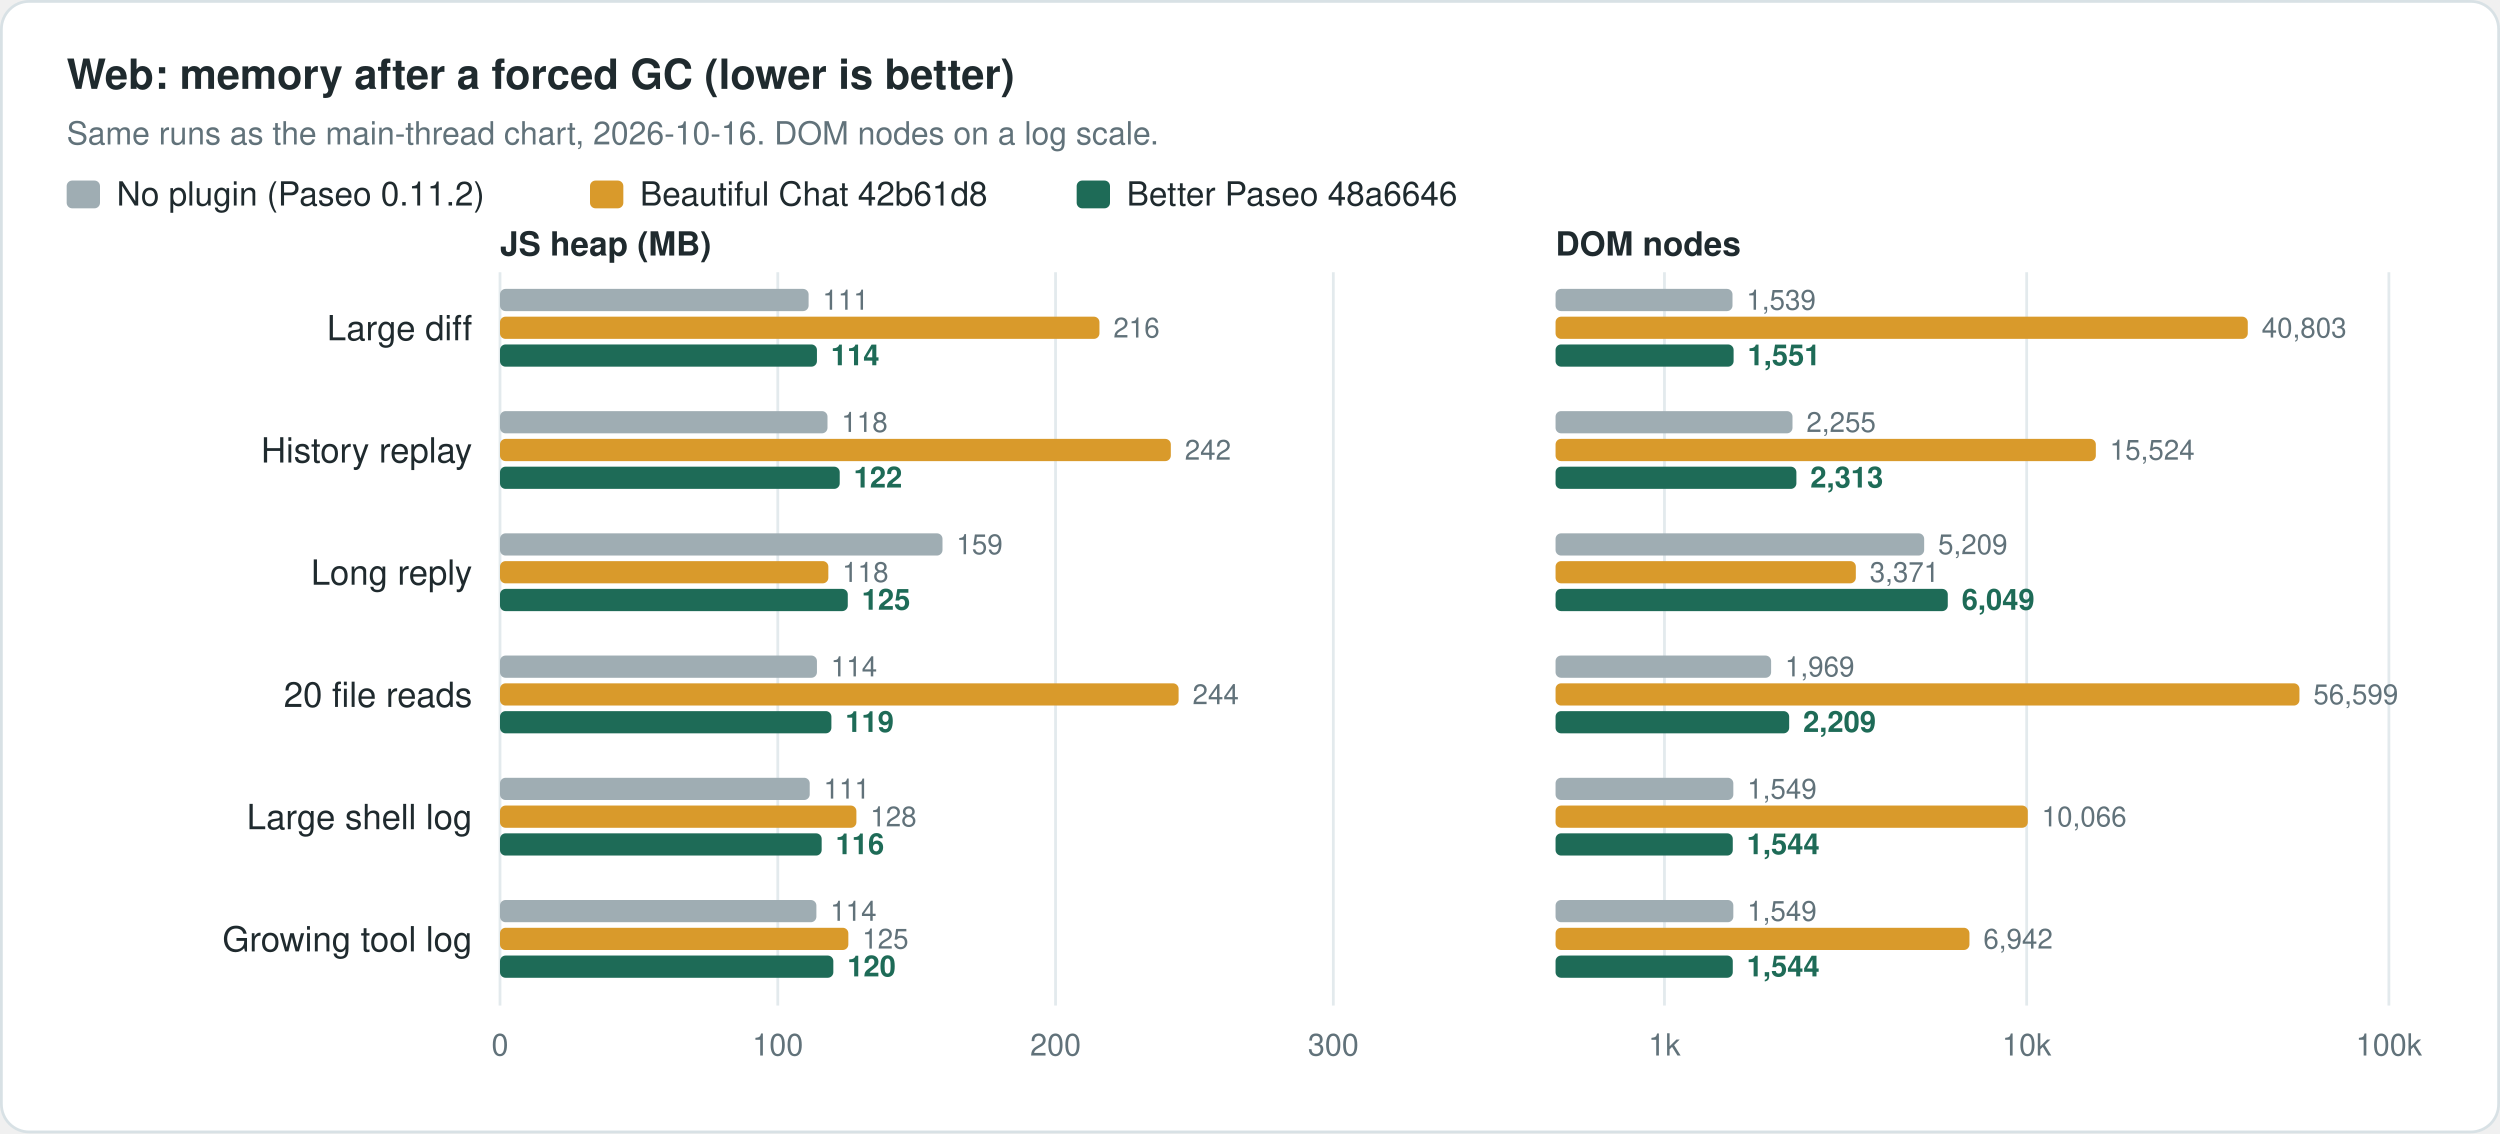
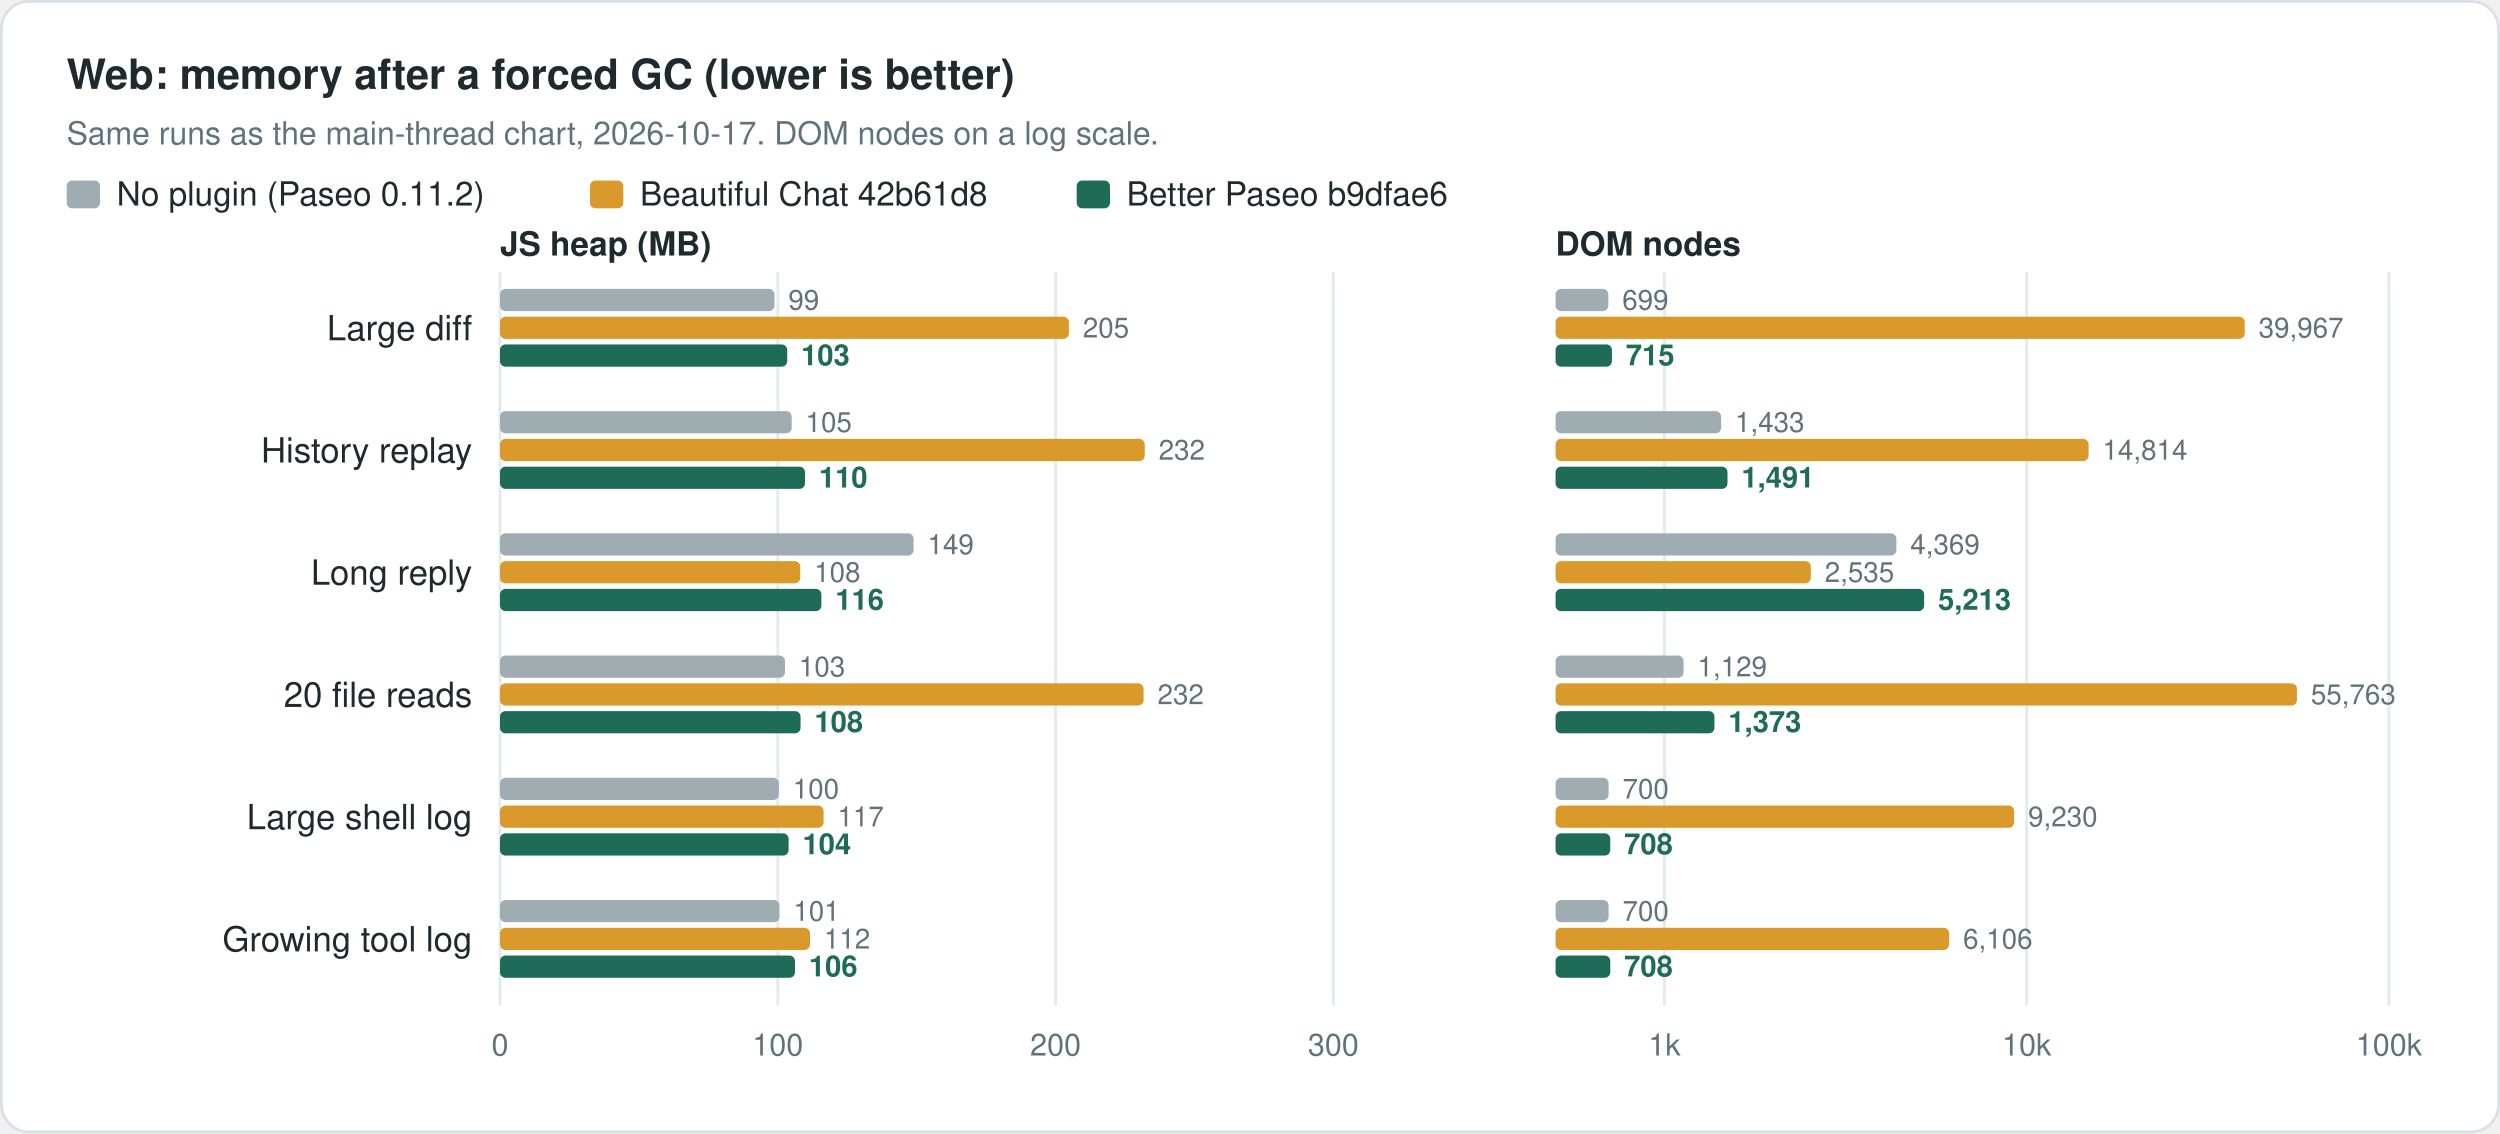
<svg xmlns="http://www.w3.org/2000/svg" viewBox="0 0 900 408" width="900" height="408" role="img">
  <rect x="0.5" y="0.5" width="899" height="407" rx="10" fill="#ffffff" stroke="#d8e1e5" />
  <text x="24.0" y="32.0" text-anchor="start" fill="#1f2a2e" font-size="15" font-weight="600" font-family="-apple-system, BlinkMacSystemFont, 'Segoe UI', Helvetica, Arial, sans-serif">Web: memory after a forced GC (lower is better)</text>
-   <text x="24.0" y="52.0" text-anchor="start" fill="#61727a" font-size="11.5" font-weight="400" font-family="-apple-system, BlinkMacSystemFont, 'Segoe UI', Helvetica, Arial, sans-serif">Same runs as the main-thread chart, 2026-10-16. DOM nodes on a log scale.</text>
+   <text x="24.0" y="52.0" text-anchor="start" fill="#61727a" font-size="11.5" font-weight="400" font-family="-apple-system, BlinkMacSystemFont, 'Segoe UI', Helvetica, Arial, sans-serif">Same runs as the main-thread chart, 2026-10-17. DOM nodes on a log scale.</text>
  <rect x="24.0" y="65.0" width="12.0" height="10" rx="2" fill="#9fadb3" />
  <text x="42.0" y="74.0" text-anchor="start" fill="#1f2a2e" font-size="12" font-weight="400" font-family="-apple-system, BlinkMacSystemFont, 'Segoe UI', Helvetica, Arial, sans-serif">No plugin (Paseo 0.11.2)</text>
  <rect x="212.4" y="65.0" width="12.0" height="10" rx="2" fill="#d99a2b" />
  <text x="230.4" y="74.0" text-anchor="start" fill="#1f2a2e" font-size="12" font-weight="400" font-family="-apple-system, BlinkMacSystemFont, 'Segoe UI', Helvetica, Arial, sans-serif">Beautiful Chat 42b61d8</text>
  <rect x="387.6" y="65.0" width="12.0" height="10" rx="2" fill="#1e6b57" />
-   <text x="405.6" y="74.0" text-anchor="start" fill="#1f2a2e" font-size="12" font-weight="400" font-family="-apple-system, BlinkMacSystemFont, 'Segoe UI', Helvetica, Arial, sans-serif">Better Paseo 48a6646</text>
+   <text x="405.6" y="74.0" text-anchor="start" fill="#1f2a2e" font-size="12" font-weight="400" font-family="-apple-system, BlinkMacSystemFont, 'Segoe UI', Helvetica, Arial, sans-serif">Better Paseo b9dfae6</text>
  <text x="180.0" y="92.0" text-anchor="start" fill="#1f2a2e" font-size="12" font-weight="600" font-family="-apple-system, BlinkMacSystemFont, 'Segoe UI', Helvetica, Arial, sans-serif">JS heap (MB)</text>
  <line x1="180.0" y1="98" x2="180.0" y2="362" stroke="#e3eaed" stroke-width="1" />
  <text x="180.0" y="380.0" text-anchor="middle" fill="#61727a" font-size="11" font-weight="400" font-family="-apple-system, BlinkMacSystemFont, 'Segoe UI', Helvetica, Arial, sans-serif">0</text>
  <line x1="280.0" y1="98" x2="280.0" y2="362" stroke="#e3eaed" stroke-width="1" />
  <text x="280.0" y="380.0" text-anchor="middle" fill="#61727a" font-size="11" font-weight="400" font-family="-apple-system, BlinkMacSystemFont, 'Segoe UI', Helvetica, Arial, sans-serif">100</text>
  <line x1="380.0" y1="98" x2="380.0" y2="362" stroke="#e3eaed" stroke-width="1" />
  <text x="380.0" y="380.0" text-anchor="middle" fill="#61727a" font-size="11" font-weight="400" font-family="-apple-system, BlinkMacSystemFont, 'Segoe UI', Helvetica, Arial, sans-serif">200</text>
  <line x1="480.0" y1="98" x2="480.0" y2="362" stroke="#e3eaed" stroke-width="1" />
  <text x="480.0" y="380.0" text-anchor="middle" fill="#61727a" font-size="11" font-weight="400" font-family="-apple-system, BlinkMacSystemFont, 'Segoe UI', Helvetica, Arial, sans-serif">300</text>
  <text x="560.0" y="92.0" text-anchor="start" fill="#1f2a2e" font-size="12" font-weight="600" font-family="-apple-system, BlinkMacSystemFont, 'Segoe UI', Helvetica, Arial, sans-serif">DOM nodes</text>
  <line x1="599.2" y1="98" x2="599.2" y2="362" stroke="#e3eaed" stroke-width="1" />
  <text x="599.2" y="380.0" text-anchor="middle" fill="#61727a" font-size="11" font-weight="400" font-family="-apple-system, BlinkMacSystemFont, 'Segoe UI', Helvetica, Arial, sans-serif">1k</text>
  <line x1="729.6" y1="98" x2="729.6" y2="362" stroke="#e3eaed" stroke-width="1" />
  <text x="729.6" y="380.0" text-anchor="middle" fill="#61727a" font-size="11" font-weight="400" font-family="-apple-system, BlinkMacSystemFont, 'Segoe UI', Helvetica, Arial, sans-serif">10k</text>
  <line x1="860.0" y1="98" x2="860.0" y2="362" stroke="#e3eaed" stroke-width="1" />
  <text x="860.0" y="380.0" text-anchor="middle" fill="#61727a" font-size="11" font-weight="400" font-family="-apple-system, BlinkMacSystemFont, 'Segoe UI', Helvetica, Arial, sans-serif">100k</text>
  <text x="170.0" y="122.5" text-anchor="end" fill="#1f2a2e" font-size="12.5" font-weight="400" font-family="-apple-system, BlinkMacSystemFont, 'Segoe UI', Helvetica, Arial, sans-serif">Large diff</text>
-   <rect x="180.0" y="104.0" width="111.1" height="8" rx="2" fill="#9fadb3" />
-   <text x="296.1" y="111.5" text-anchor="start" fill="#61727a" font-size="10" font-weight="400" font-family="-apple-system, BlinkMacSystemFont, 'Segoe UI', Helvetica, Arial, sans-serif">111</text>
-   <rect x="180.0" y="114.0" width="215.8" height="8" rx="2" fill="#d99a2b" />
-   <text x="400.8" y="121.5" text-anchor="start" fill="#61727a" font-size="10" font-weight="400" font-family="-apple-system, BlinkMacSystemFont, 'Segoe UI', Helvetica, Arial, sans-serif">216</text>
-   <rect x="180.0" y="124.0" width="114.1" height="8" rx="2" fill="#1e6b57" />
-   <text x="299.1" y="131.5" text-anchor="start" fill="#1e6b57" font-size="10.5" font-weight="600" font-family="-apple-system, BlinkMacSystemFont, 'Segoe UI', Helvetica, Arial, sans-serif">114</text>
-   <rect x="560.0" y="104.0" width="63.7" height="8" rx="2" fill="#9fadb3" />
-   <text x="628.7" y="111.5" text-anchor="start" fill="#61727a" font-size="10" font-weight="400" font-family="-apple-system, BlinkMacSystemFont, 'Segoe UI', Helvetica, Arial, sans-serif">1,539</text>
-   <rect x="560.0" y="114.0" width="249.2" height="8" rx="2" fill="#d99a2b" />
-   <text x="814.2" y="121.5" text-anchor="start" fill="#61727a" font-size="10" font-weight="400" font-family="-apple-system, BlinkMacSystemFont, 'Segoe UI', Helvetica, Arial, sans-serif">40,803</text>
-   <rect x="560.0" y="124.0" width="64.1" height="8" rx="2" fill="#1e6b57" />
-   <text x="629.1" y="131.5" text-anchor="start" fill="#1e6b57" font-size="10.5" font-weight="600" font-family="-apple-system, BlinkMacSystemFont, 'Segoe UI', Helvetica, Arial, sans-serif">1,551</text>
+   <rect x="180.0" y="104.0" width="98.8" height="8" rx="2" fill="#9fadb3" />
+   <text x="283.8" y="111.5" text-anchor="start" fill="#61727a" font-size="10" font-weight="400" font-family="-apple-system, BlinkMacSystemFont, 'Segoe UI', Helvetica, Arial, sans-serif">99</text>
+   <rect x="180.0" y="114.0" width="204.8" height="8" rx="2" fill="#d99a2b" />
+   <text x="389.8" y="121.5" text-anchor="start" fill="#61727a" font-size="10" font-weight="400" font-family="-apple-system, BlinkMacSystemFont, 'Segoe UI', Helvetica, Arial, sans-serif">205</text>
+   <rect x="180.0" y="124.0" width="103.4" height="8" rx="2" fill="#1e6b57" />
+   <text x="288.4" y="131.5" text-anchor="start" fill="#1e6b57" font-size="10.5" font-weight="600" font-family="-apple-system, BlinkMacSystemFont, 'Segoe UI', Helvetica, Arial, sans-serif">103</text>
+   <rect x="560.0" y="104.0" width="19.0" height="8" rx="2" fill="#9fadb3" />
+   <text x="584.0" y="111.5" text-anchor="start" fill="#61727a" font-size="10" font-weight="400" font-family="-apple-system, BlinkMacSystemFont, 'Segoe UI', Helvetica, Arial, sans-serif">699</text>
+   <rect x="560.0" y="114.0" width="248.1" height="8" rx="2" fill="#d99a2b" />
+   <text x="813.1" y="121.5" text-anchor="start" fill="#61727a" font-size="10" font-weight="400" font-family="-apple-system, BlinkMacSystemFont, 'Segoe UI', Helvetica, Arial, sans-serif">39,967</text>
+   <rect x="560.0" y="124.0" width="20.3" height="8" rx="2" fill="#1e6b57" />
+   <text x="585.3" y="131.5" text-anchor="start" fill="#1e6b57" font-size="10.5" font-weight="600" font-family="-apple-system, BlinkMacSystemFont, 'Segoe UI', Helvetica, Arial, sans-serif">715</text>
  <text x="170.0" y="166.5" text-anchor="end" fill="#1f2a2e" font-size="12.5" font-weight="400" font-family="-apple-system, BlinkMacSystemFont, 'Segoe UI', Helvetica, Arial, sans-serif">History replay</text>
-   <rect x="180.0" y="148.0" width="117.9" height="8" rx="2" fill="#9fadb3" />
-   <text x="302.9" y="155.5" text-anchor="start" fill="#61727a" font-size="10" font-weight="400" font-family="-apple-system, BlinkMacSystemFont, 'Segoe UI', Helvetica, Arial, sans-serif">118</text>
-   <rect x="180.0" y="158.0" width="241.5" height="8" rx="2" fill="#d99a2b" />
-   <text x="426.5" y="165.5" text-anchor="start" fill="#61727a" font-size="10" font-weight="400" font-family="-apple-system, BlinkMacSystemFont, 'Segoe UI', Helvetica, Arial, sans-serif">242</text>
-   <rect x="180.0" y="168.0" width="122.3" height="8" rx="2" fill="#1e6b57" />
-   <text x="307.3" y="175.5" text-anchor="start" fill="#1e6b57" font-size="10.5" font-weight="600" font-family="-apple-system, BlinkMacSystemFont, 'Segoe UI', Helvetica, Arial, sans-serif">122</text>
-   <rect x="560.0" y="148.0" width="85.3" height="8" rx="2" fill="#9fadb3" />
-   <text x="650.3" y="155.5" text-anchor="start" fill="#61727a" font-size="10" font-weight="400" font-family="-apple-system, BlinkMacSystemFont, 'Segoe UI', Helvetica, Arial, sans-serif">2,255</text>
-   <rect x="560.0" y="158.0" width="194.5" height="8" rx="2" fill="#d99a2b" />
-   <text x="759.5" y="165.5" text-anchor="start" fill="#61727a" font-size="10" font-weight="400" font-family="-apple-system, BlinkMacSystemFont, 'Segoe UI', Helvetica, Arial, sans-serif">15,524</text>
-   <rect x="560.0" y="168.0" width="86.7" height="8" rx="2" fill="#1e6b57" />
-   <text x="651.7" y="175.5" text-anchor="start" fill="#1e6b57" font-size="10.5" font-weight="600" font-family="-apple-system, BlinkMacSystemFont, 'Segoe UI', Helvetica, Arial, sans-serif">2,313</text>
+   <rect x="180.0" y="148.0" width="105.0" height="8" rx="2" fill="#9fadb3" />
+   <text x="290.0" y="155.5" text-anchor="start" fill="#61727a" font-size="10" font-weight="400" font-family="-apple-system, BlinkMacSystemFont, 'Segoe UI', Helvetica, Arial, sans-serif">105</text>
+   <rect x="180.0" y="158.0" width="232.1" height="8" rx="2" fill="#d99a2b" />
+   <text x="417.1" y="165.5" text-anchor="start" fill="#61727a" font-size="10" font-weight="400" font-family="-apple-system, BlinkMacSystemFont, 'Segoe UI', Helvetica, Arial, sans-serif">232</text>
+   <rect x="180.0" y="168.0" width="109.8" height="8" rx="2" fill="#1e6b57" />
+   <text x="294.8" y="175.5" text-anchor="start" fill="#1e6b57" font-size="10.5" font-weight="600" font-family="-apple-system, BlinkMacSystemFont, 'Segoe UI', Helvetica, Arial, sans-serif">110</text>
+   <rect x="560.0" y="148.0" width="59.6" height="8" rx="2" fill="#9fadb3" />
+   <text x="624.6" y="155.5" text-anchor="start" fill="#61727a" font-size="10" font-weight="400" font-family="-apple-system, BlinkMacSystemFont, 'Segoe UI', Helvetica, Arial, sans-serif">1,433</text>
+   <rect x="560.0" y="158.0" width="191.9" height="8" rx="2" fill="#d99a2b" />
+   <text x="756.9" y="165.5" text-anchor="start" fill="#61727a" font-size="10" font-weight="400" font-family="-apple-system, BlinkMacSystemFont, 'Segoe UI', Helvetica, Arial, sans-serif">14,814</text>
+   <rect x="560.0" y="168.0" width="61.9" height="8" rx="2" fill="#1e6b57" />
+   <text x="626.9" y="175.5" text-anchor="start" fill="#1e6b57" font-size="10.5" font-weight="600" font-family="-apple-system, BlinkMacSystemFont, 'Segoe UI', Helvetica, Arial, sans-serif">1,491</text>
  <text x="170.0" y="210.5" text-anchor="end" fill="#1f2a2e" font-size="12.5" font-weight="400" font-family="-apple-system, BlinkMacSystemFont, 'Segoe UI', Helvetica, Arial, sans-serif">Long reply</text>
-   <rect x="180.0" y="192.0" width="159.3" height="8" rx="2" fill="#9fadb3" />
-   <text x="344.3" y="199.5" text-anchor="start" fill="#61727a" font-size="10" font-weight="400" font-family="-apple-system, BlinkMacSystemFont, 'Segoe UI', Helvetica, Arial, sans-serif">159</text>
-   <rect x="180.0" y="202.0" width="118.2" height="8" rx="2" fill="#d99a2b" />
-   <text x="303.2" y="209.5" text-anchor="start" fill="#61727a" font-size="10" font-weight="400" font-family="-apple-system, BlinkMacSystemFont, 'Segoe UI', Helvetica, Arial, sans-serif">118</text>
-   <rect x="180.0" y="212.0" width="125.2" height="8" rx="2" fill="#1e6b57" />
-   <text x="310.2" y="219.5" text-anchor="start" fill="#1e6b57" font-size="10.5" font-weight="600" font-family="-apple-system, BlinkMacSystemFont, 'Segoe UI', Helvetica, Arial, sans-serif">125</text>
-   <rect x="560.0" y="192.0" width="132.7" height="8" rx="2" fill="#9fadb3" />
-   <text x="697.7" y="199.5" text-anchor="start" fill="#61727a" font-size="10" font-weight="400" font-family="-apple-system, BlinkMacSystemFont, 'Segoe UI', Helvetica, Arial, sans-serif">5,209</text>
-   <rect x="560.0" y="202.0" width="108.1" height="8" rx="2" fill="#d99a2b" />
-   <text x="673.1" y="209.5" text-anchor="start" fill="#61727a" font-size="10" font-weight="400" font-family="-apple-system, BlinkMacSystemFont, 'Segoe UI', Helvetica, Arial, sans-serif">3,371</text>
-   <rect x="560.0" y="212.0" width="141.2" height="8" rx="2" fill="#1e6b57" />
-   <text x="706.2" y="219.5" text-anchor="start" fill="#1e6b57" font-size="10.5" font-weight="600" font-family="-apple-system, BlinkMacSystemFont, 'Segoe UI', Helvetica, Arial, sans-serif">6,049</text>
+   <rect x="180.0" y="192.0" width="148.9" height="8" rx="2" fill="#9fadb3" />
+   <text x="333.9" y="199.5" text-anchor="start" fill="#61727a" font-size="10" font-weight="400" font-family="-apple-system, BlinkMacSystemFont, 'Segoe UI', Helvetica, Arial, sans-serif">149</text>
+   <rect x="180.0" y="202.0" width="108.1" height="8" rx="2" fill="#d99a2b" />
+   <text x="293.1" y="209.5" text-anchor="start" fill="#61727a" font-size="10" font-weight="400" font-family="-apple-system, BlinkMacSystemFont, 'Segoe UI', Helvetica, Arial, sans-serif">108</text>
+   <rect x="180.0" y="212.0" width="115.7" height="8" rx="2" fill="#1e6b57" />
+   <text x="300.7" y="219.5" text-anchor="start" fill="#1e6b57" font-size="10.5" font-weight="600" font-family="-apple-system, BlinkMacSystemFont, 'Segoe UI', Helvetica, Arial, sans-serif">116</text>
+   <rect x="560.0" y="192.0" width="122.7" height="8" rx="2" fill="#9fadb3" />
+   <text x="687.7" y="199.5" text-anchor="start" fill="#61727a" font-size="10" font-weight="400" font-family="-apple-system, BlinkMacSystemFont, 'Segoe UI', Helvetica, Arial, sans-serif">4,369</text>
+   <rect x="560.0" y="202.0" width="91.9" height="8" rx="2" fill="#d99a2b" />
+   <text x="656.9" y="209.5" text-anchor="start" fill="#61727a" font-size="10" font-weight="400" font-family="-apple-system, BlinkMacSystemFont, 'Segoe UI', Helvetica, Arial, sans-serif">2,535</text>
+   <rect x="560.0" y="212.0" width="132.7" height="8" rx="2" fill="#1e6b57" />
+   <text x="697.7" y="219.5" text-anchor="start" fill="#1e6b57" font-size="10.5" font-weight="600" font-family="-apple-system, BlinkMacSystemFont, 'Segoe UI', Helvetica, Arial, sans-serif">5,213</text>
  <text x="170.0" y="254.5" text-anchor="end" fill="#1f2a2e" font-size="12.5" font-weight="400" font-family="-apple-system, BlinkMacSystemFont, 'Segoe UI', Helvetica, Arial, sans-serif">20 file reads</text>
-   <rect x="180.0" y="236.0" width="114.1" height="8" rx="2" fill="#9fadb3" />
-   <text x="299.1" y="243.5" text-anchor="start" fill="#61727a" font-size="10" font-weight="400" font-family="-apple-system, BlinkMacSystemFont, 'Segoe UI', Helvetica, Arial, sans-serif">114</text>
-   <rect x="180.0" y="246.0" width="244.3" height="8" rx="2" fill="#d99a2b" />
-   <text x="429.3" y="253.5" text-anchor="start" fill="#61727a" font-size="10" font-weight="400" font-family="-apple-system, BlinkMacSystemFont, 'Segoe UI', Helvetica, Arial, sans-serif">244</text>
-   <rect x="180.0" y="256.0" width="119.3" height="8" rx="2" fill="#1e6b57" />
-   <text x="304.3" y="263.5" text-anchor="start" fill="#1e6b57" font-size="10.5" font-weight="600" font-family="-apple-system, BlinkMacSystemFont, 'Segoe UI', Helvetica, Arial, sans-serif">119</text>
-   <rect x="560.0" y="236.0" width="77.6" height="8" rx="2" fill="#9fadb3" />
-   <text x="642.6" y="243.5" text-anchor="start" fill="#61727a" font-size="10" font-weight="400" font-family="-apple-system, BlinkMacSystemFont, 'Segoe UI', Helvetica, Arial, sans-serif">1,969</text>
-   <rect x="560.0" y="246.0" width="267.8" height="8" rx="2" fill="#d99a2b" />
-   <text x="832.8" y="253.5" text-anchor="start" fill="#61727a" font-size="10" font-weight="400" font-family="-apple-system, BlinkMacSystemFont, 'Segoe UI', Helvetica, Arial, sans-serif">56,599</text>
-   <rect x="560.0" y="256.0" width="84.1" height="8" rx="2" fill="#1e6b57" />
-   <text x="649.1" y="263.5" text-anchor="start" fill="#1e6b57" font-size="10.5" font-weight="600" font-family="-apple-system, BlinkMacSystemFont, 'Segoe UI', Helvetica, Arial, sans-serif">2,209</text>
+   <rect x="180.0" y="236.0" width="102.6" height="8" rx="2" fill="#9fadb3" />
+   <text x="287.6" y="243.5" text-anchor="start" fill="#61727a" font-size="10" font-weight="400" font-family="-apple-system, BlinkMacSystemFont, 'Segoe UI', Helvetica, Arial, sans-serif">103</text>
+   <rect x="180.0" y="246.0" width="231.7" height="8" rx="2" fill="#d99a2b" />
+   <text x="416.7" y="253.5" text-anchor="start" fill="#61727a" font-size="10" font-weight="400" font-family="-apple-system, BlinkMacSystemFont, 'Segoe UI', Helvetica, Arial, sans-serif">232</text>
+   <rect x="180.0" y="256.0" width="108.2" height="8" rx="2" fill="#1e6b57" />
+   <text x="293.2" y="263.5" text-anchor="start" fill="#1e6b57" font-size="10.5" font-weight="600" font-family="-apple-system, BlinkMacSystemFont, 'Segoe UI', Helvetica, Arial, sans-serif">108</text>
+   <rect x="560.0" y="236.0" width="46.1" height="8" rx="2" fill="#9fadb3" />
+   <text x="611.1" y="243.5" text-anchor="start" fill="#61727a" font-size="10" font-weight="400" font-family="-apple-system, BlinkMacSystemFont, 'Segoe UI', Helvetica, Arial, sans-serif">1,129</text>
+   <rect x="560.0" y="246.0" width="266.9" height="8" rx="2" fill="#d99a2b" />
+   <text x="831.9" y="253.5" text-anchor="start" fill="#61727a" font-size="10" font-weight="400" font-family="-apple-system, BlinkMacSystemFont, 'Segoe UI', Helvetica, Arial, sans-serif">55,763</text>
+   <rect x="560.0" y="256.0" width="57.2" height="8" rx="2" fill="#1e6b57" />
+   <text x="622.2" y="263.5" text-anchor="start" fill="#1e6b57" font-size="10.5" font-weight="600" font-family="-apple-system, BlinkMacSystemFont, 'Segoe UI', Helvetica, Arial, sans-serif">1,373</text>
  <text x="170.0" y="298.5" text-anchor="end" fill="#1f2a2e" font-size="12.5" font-weight="400" font-family="-apple-system, BlinkMacSystemFont, 'Segoe UI', Helvetica, Arial, sans-serif">Large shell log</text>
-   <rect x="180.0" y="280.0" width="111.5" height="8" rx="2" fill="#9fadb3" />
-   <text x="296.5" y="287.5" text-anchor="start" fill="#61727a" font-size="10" font-weight="400" font-family="-apple-system, BlinkMacSystemFont, 'Segoe UI', Helvetica, Arial, sans-serif">111</text>
-   <rect x="180.0" y="290.0" width="128.3" height="8" rx="2" fill="#d99a2b" />
-   <text x="313.3" y="297.5" text-anchor="start" fill="#61727a" font-size="10" font-weight="400" font-family="-apple-system, BlinkMacSystemFont, 'Segoe UI', Helvetica, Arial, sans-serif">128</text>
-   <rect x="180.0" y="300.0" width="115.8" height="8" rx="2" fill="#1e6b57" />
-   <text x="300.8" y="307.5" text-anchor="start" fill="#1e6b57" font-size="10.5" font-weight="600" font-family="-apple-system, BlinkMacSystemFont, 'Segoe UI', Helvetica, Arial, sans-serif">116</text>
-   <rect x="560.0" y="280.0" width="64.0" height="8" rx="2" fill="#9fadb3" />
-   <text x="629.0" y="287.5" text-anchor="start" fill="#61727a" font-size="10" font-weight="400" font-family="-apple-system, BlinkMacSystemFont, 'Segoe UI', Helvetica, Arial, sans-serif">1,549</text>
-   <rect x="560.0" y="290.0" width="170.0" height="8" rx="2" fill="#d99a2b" />
-   <text x="735.0" y="297.5" text-anchor="start" fill="#61727a" font-size="10" font-weight="400" font-family="-apple-system, BlinkMacSystemFont, 'Segoe UI', Helvetica, Arial, sans-serif">10,066</text>
-   <rect x="560.0" y="300.0" width="63.8" height="8" rx="2" fill="#1e6b57" />
-   <text x="628.8" y="307.5" text-anchor="start" fill="#1e6b57" font-size="10.5" font-weight="600" font-family="-apple-system, BlinkMacSystemFont, 'Segoe UI', Helvetica, Arial, sans-serif">1,544</text>
+   <rect x="180.0" y="280.0" width="100.4" height="8" rx="2" fill="#9fadb3" />
+   <text x="285.4" y="287.5" text-anchor="start" fill="#61727a" font-size="10" font-weight="400" font-family="-apple-system, BlinkMacSystemFont, 'Segoe UI', Helvetica, Arial, sans-serif">100</text>
+   <rect x="180.0" y="290.0" width="116.5" height="8" rx="2" fill="#d99a2b" />
+   <text x="301.5" y="297.5" text-anchor="start" fill="#61727a" font-size="10" font-weight="400" font-family="-apple-system, BlinkMacSystemFont, 'Segoe UI', Helvetica, Arial, sans-serif">117</text>
+   <rect x="180.0" y="300.0" width="103.9" height="8" rx="2" fill="#1e6b57" />
+   <text x="288.9" y="307.5" text-anchor="start" fill="#1e6b57" font-size="10.5" font-weight="600" font-family="-apple-system, BlinkMacSystemFont, 'Segoe UI', Helvetica, Arial, sans-serif">104</text>
+   <rect x="560.0" y="280.0" width="19.1" height="8" rx="2" fill="#9fadb3" />
+   <text x="584.1" y="287.5" text-anchor="start" fill="#61727a" font-size="10" font-weight="400" font-family="-apple-system, BlinkMacSystemFont, 'Segoe UI', Helvetica, Arial, sans-serif">700</text>
+   <rect x="560.0" y="290.0" width="165.1" height="8" rx="2" fill="#d99a2b" />
+   <text x="730.1" y="297.5" text-anchor="start" fill="#61727a" font-size="10" font-weight="400" font-family="-apple-system, BlinkMacSystemFont, 'Segoe UI', Helvetica, Arial, sans-serif">9,230</text>
+   <rect x="560.0" y="300.0" width="19.7" height="8" rx="2" fill="#1e6b57" />
+   <text x="584.7" y="307.5" text-anchor="start" fill="#1e6b57" font-size="10.5" font-weight="600" font-family="-apple-system, BlinkMacSystemFont, 'Segoe UI', Helvetica, Arial, sans-serif">708</text>
  <text x="170.0" y="342.5" text-anchor="end" fill="#1f2a2e" font-size="12.5" font-weight="400" font-family="-apple-system, BlinkMacSystemFont, 'Segoe UI', Helvetica, Arial, sans-serif">Growing tool log</text>
-   <rect x="180.0" y="324.0" width="113.9" height="8" rx="2" fill="#9fadb3" />
-   <text x="298.9" y="331.5" text-anchor="start" fill="#61727a" font-size="10" font-weight="400" font-family="-apple-system, BlinkMacSystemFont, 'Segoe UI', Helvetica, Arial, sans-serif">114</text>
-   <rect x="180.0" y="334.0" width="125.4" height="8" rx="2" fill="#d99a2b" />
-   <text x="310.4" y="341.5" text-anchor="start" fill="#61727a" font-size="10" font-weight="400" font-family="-apple-system, BlinkMacSystemFont, 'Segoe UI', Helvetica, Arial, sans-serif">125</text>
-   <rect x="180.0" y="344.0" width="120.0" height="8" rx="2" fill="#1e6b57" />
-   <text x="305.0" y="351.5" text-anchor="start" fill="#1e6b57" font-size="10.5" font-weight="600" font-family="-apple-system, BlinkMacSystemFont, 'Segoe UI', Helvetica, Arial, sans-serif">120</text>
-   <rect x="560.0" y="324.0" width="64.0" height="8" rx="2" fill="#9fadb3" />
-   <text x="629.0" y="331.5" text-anchor="start" fill="#61727a" font-size="10" font-weight="400" font-family="-apple-system, BlinkMacSystemFont, 'Segoe UI', Helvetica, Arial, sans-serif">1,549</text>
-   <rect x="560.0" y="334.0" width="149.0" height="8" rx="2" fill="#d99a2b" />
-   <text x="714.0" y="341.5" text-anchor="start" fill="#61727a" font-size="10" font-weight="400" font-family="-apple-system, BlinkMacSystemFont, 'Segoe UI', Helvetica, Arial, sans-serif">6,942</text>
-   <rect x="560.0" y="344.0" width="63.8" height="8" rx="2" fill="#1e6b57" />
-   <text x="628.8" y="351.5" text-anchor="start" fill="#1e6b57" font-size="10.5" font-weight="600" font-family="-apple-system, BlinkMacSystemFont, 'Segoe UI', Helvetica, Arial, sans-serif">1,544</text>
+   <rect x="180.0" y="324.0" width="100.6" height="8" rx="2" fill="#9fadb3" />
+   <text x="285.6" y="331.5" text-anchor="start" fill="#61727a" font-size="10" font-weight="400" font-family="-apple-system, BlinkMacSystemFont, 'Segoe UI', Helvetica, Arial, sans-serif">101</text>
+   <rect x="180.0" y="334.0" width="111.6" height="8" rx="2" fill="#d99a2b" />
+   <text x="296.6" y="341.5" text-anchor="start" fill="#61727a" font-size="10" font-weight="400" font-family="-apple-system, BlinkMacSystemFont, 'Segoe UI', Helvetica, Arial, sans-serif">112</text>
+   <rect x="180.0" y="344.0" width="106.2" height="8" rx="2" fill="#1e6b57" />
+   <text x="291.2" y="351.5" text-anchor="start" fill="#1e6b57" font-size="10.5" font-weight="600" font-family="-apple-system, BlinkMacSystemFont, 'Segoe UI', Helvetica, Arial, sans-serif">106</text>
+   <rect x="560.0" y="324.0" width="19.1" height="8" rx="2" fill="#9fadb3" />
+   <text x="584.1" y="331.5" text-anchor="start" fill="#61727a" font-size="10" font-weight="400" font-family="-apple-system, BlinkMacSystemFont, 'Segoe UI', Helvetica, Arial, sans-serif">700</text>
+   <rect x="560.0" y="334.0" width="141.7" height="8" rx="2" fill="#d99a2b" />
+   <text x="706.7" y="341.5" text-anchor="start" fill="#61727a" font-size="10" font-weight="400" font-family="-apple-system, BlinkMacSystemFont, 'Segoe UI', Helvetica, Arial, sans-serif">6,106</text>
+   <rect x="560.0" y="344.0" width="19.7" height="8" rx="2" fill="#1e6b57" />
+   <text x="584.7" y="351.5" text-anchor="start" fill="#1e6b57" font-size="10.5" font-weight="600" font-family="-apple-system, BlinkMacSystemFont, 'Segoe UI', Helvetica, Arial, sans-serif">708</text>
</svg>
